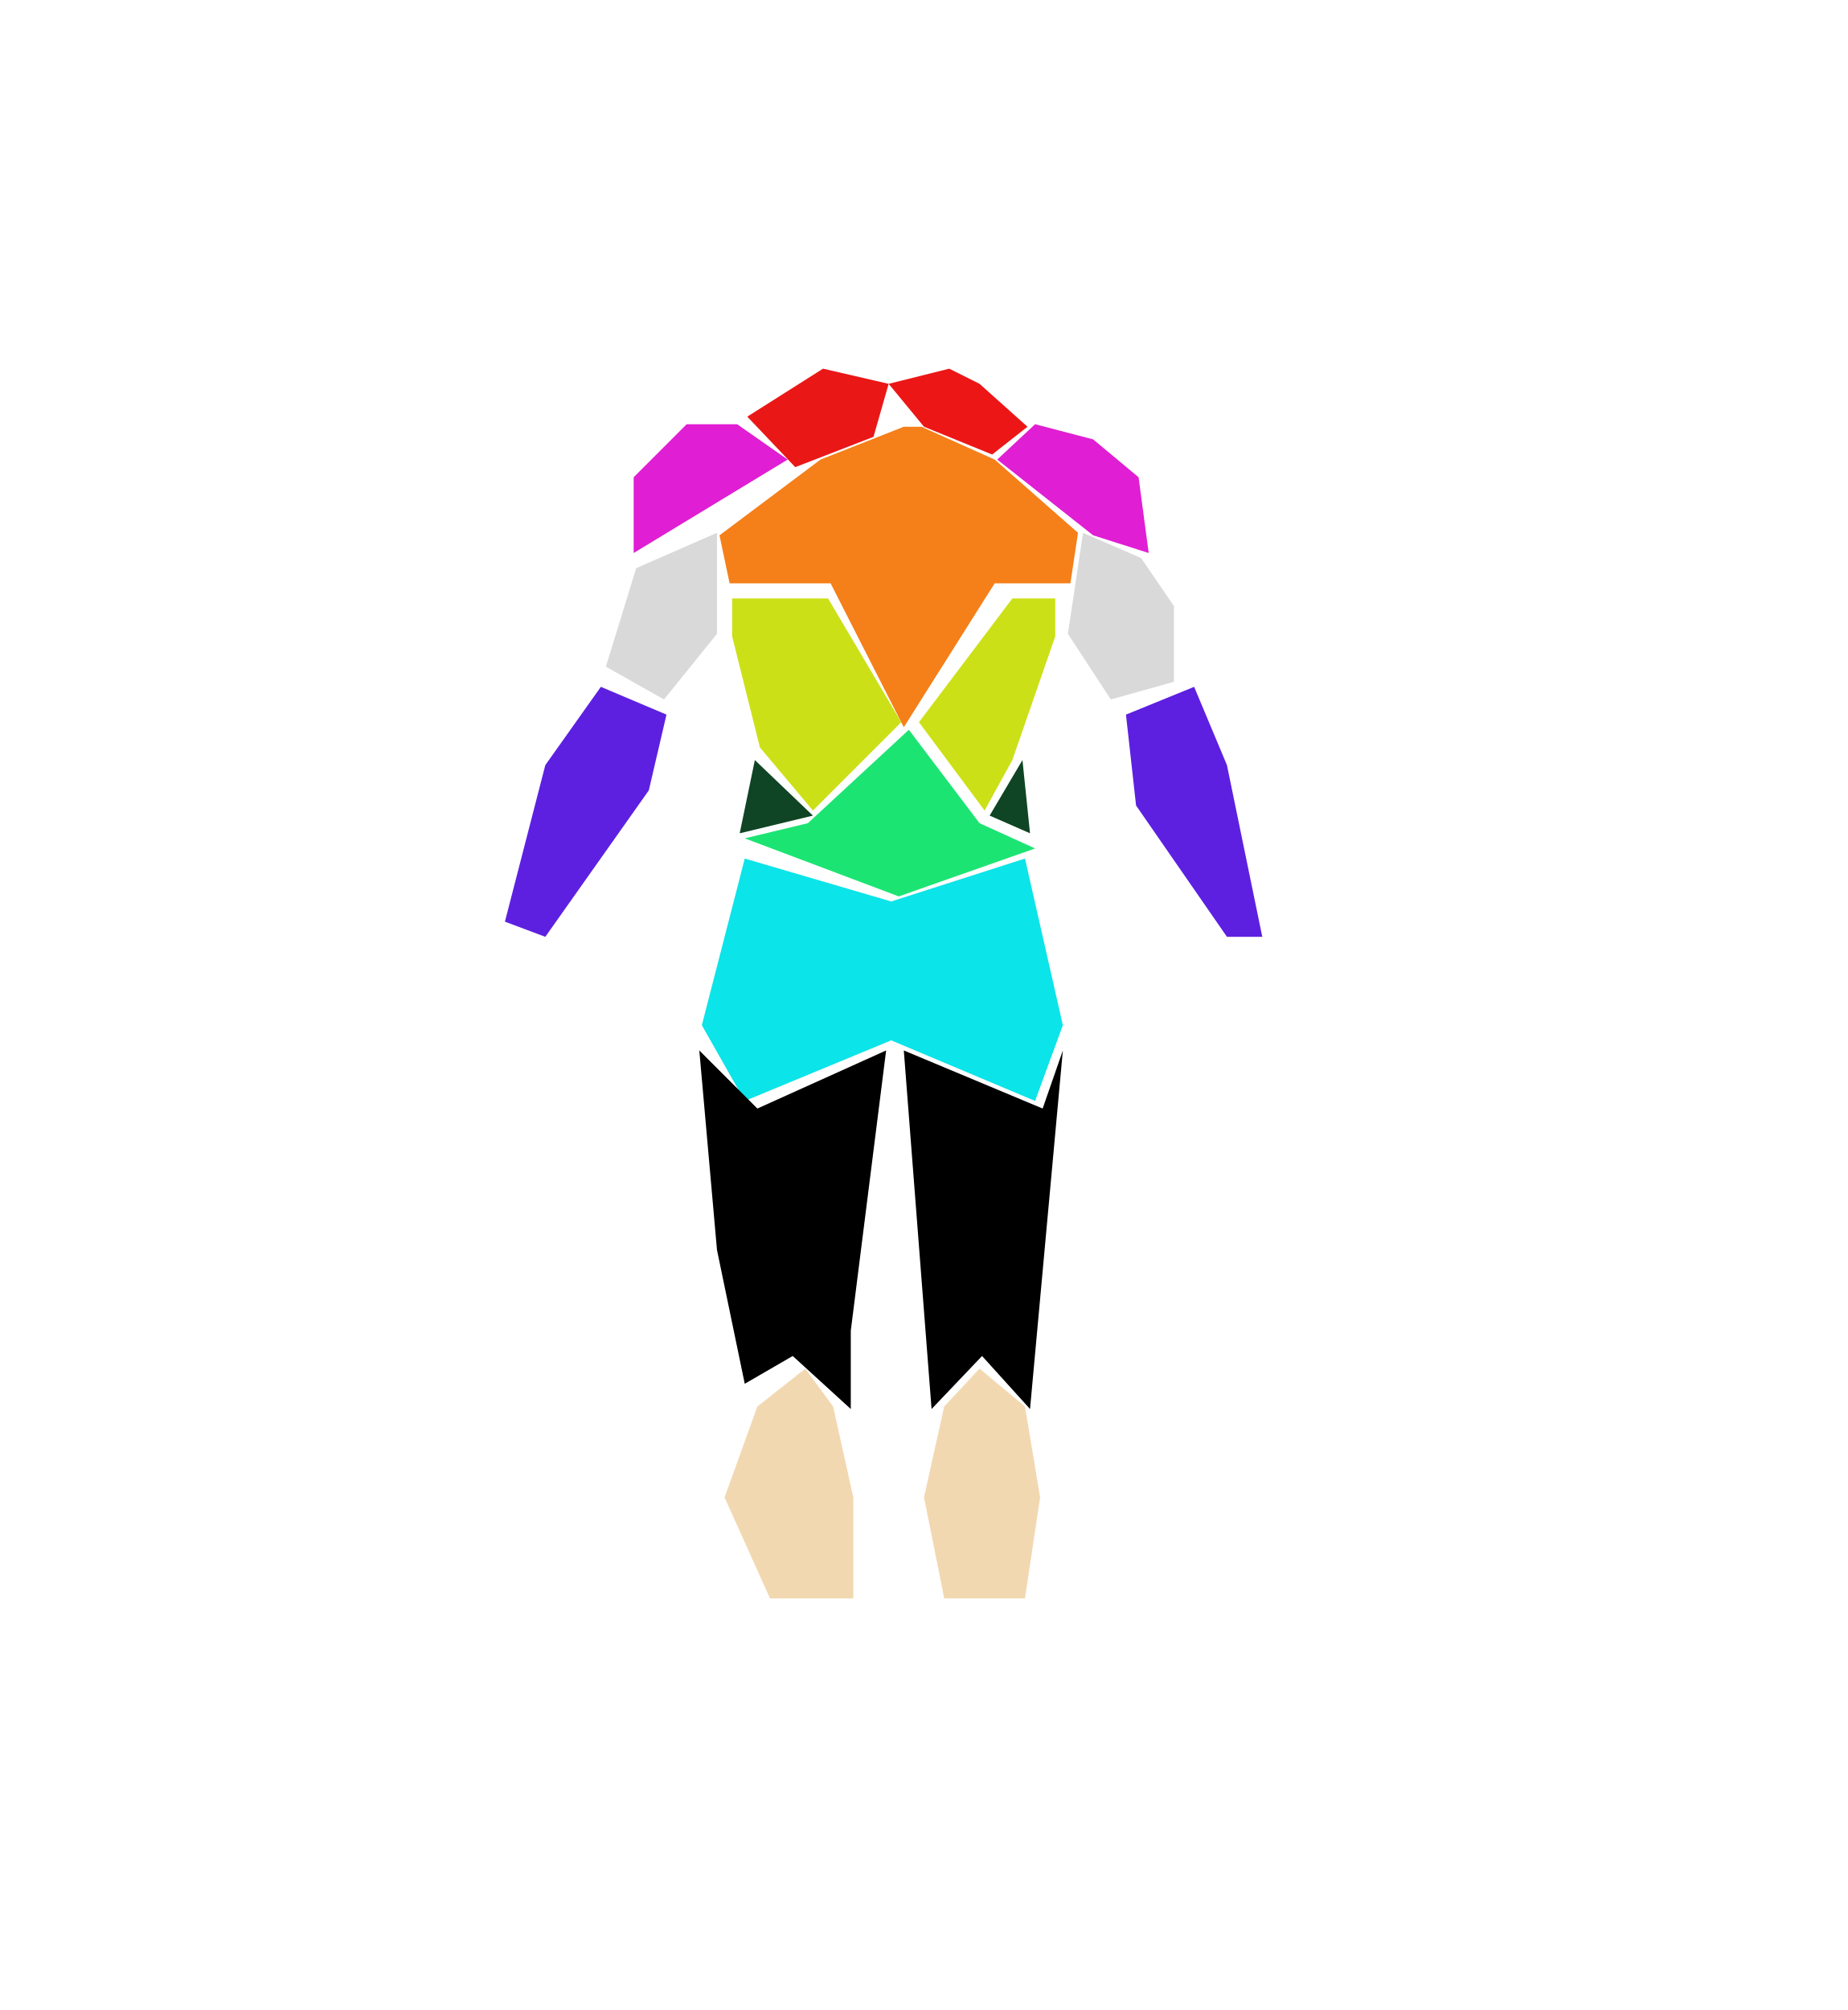
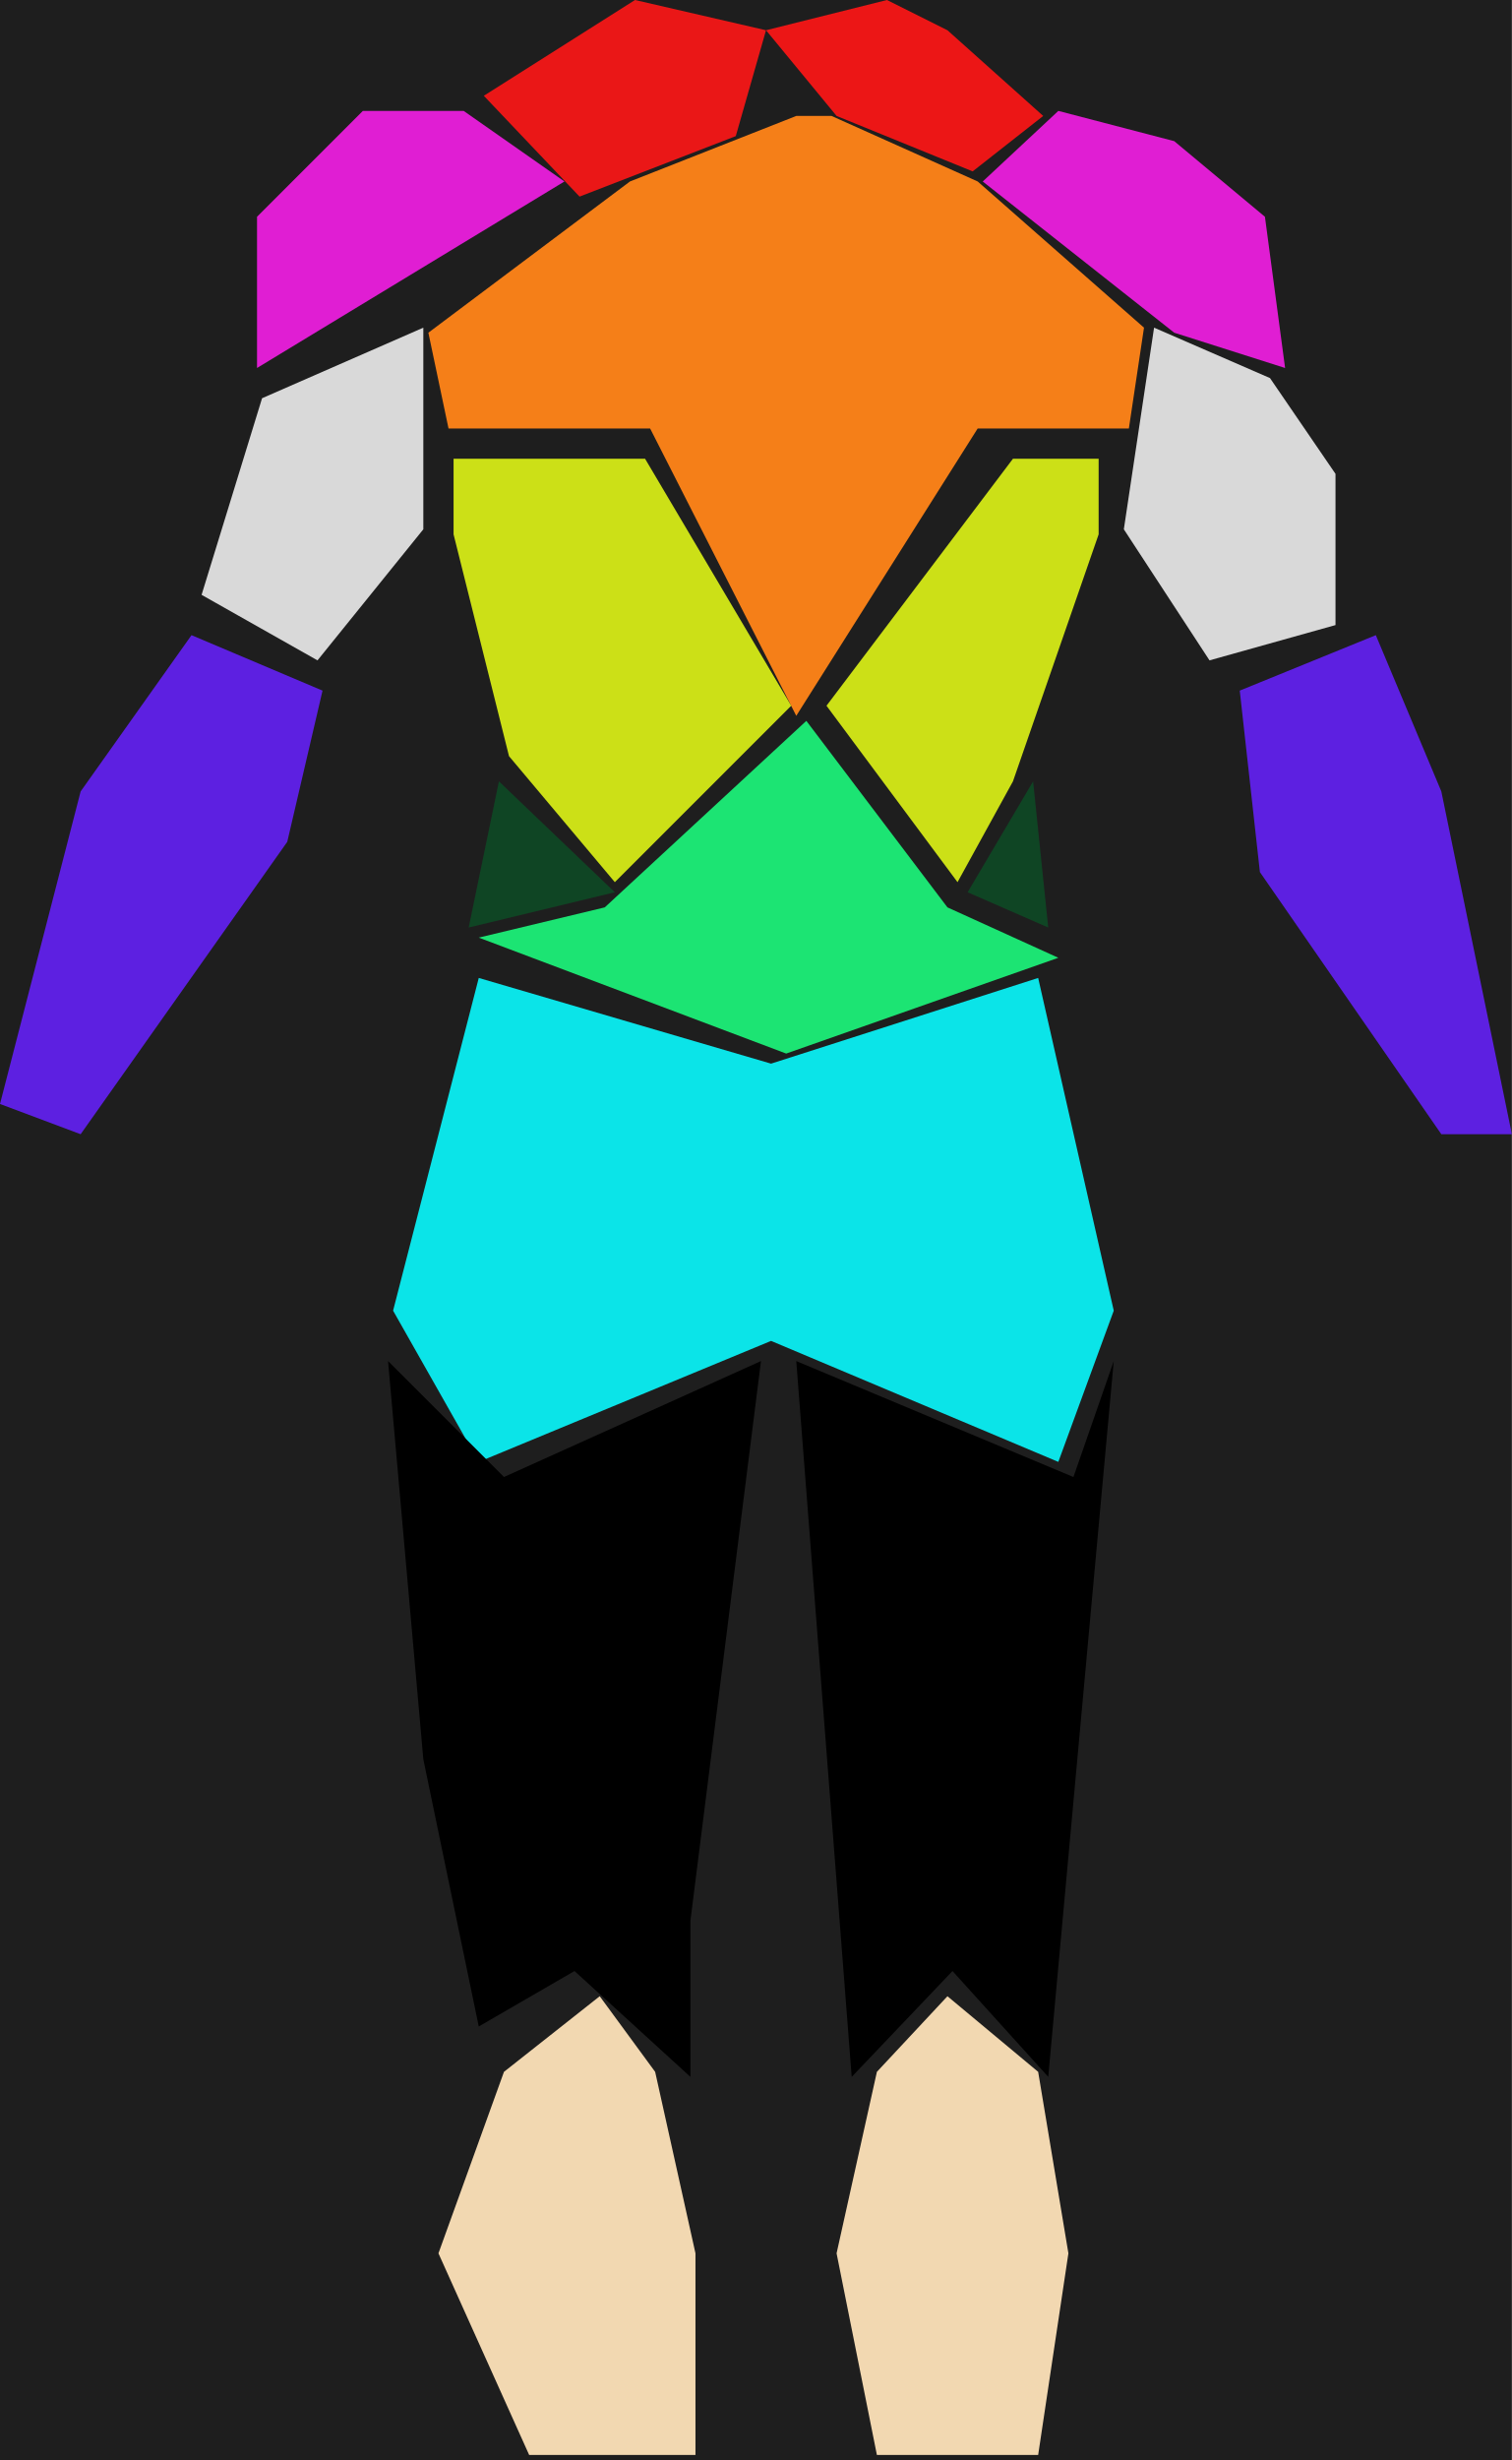
- <svg xmlns="http://www.w3.org/2000/svg" width="366" height="398" viewBox="0 0 366 398" fill="none">
-   <rect width="366" height="398" fill="white" />
-   <path d="M125.5 109.5V94.5L136 84H146L156 91L125.5 109.5Z" fill="#E01ED3" />
-   <path d="M197.5 91L216.5 106L227.5 109.5L225.5 94.5L216.5 87L205 84L197.5 91Z" fill="#E01ED3" />
-   <path d="M120 132L126 112.5L142 105.5V125.5L131.5 138.5L120 132Z" fill="#D9D9D9" />
-   <path d="M220 138.5L232.5 135V120L226 110.5L214.5 105.5L211.5 125.5L220 138.5Z" fill="#D9D9D9" />
-   <path d="M223 141.5L236.5 136L243 151.5L250 185.5H243L225 159.5L223 141.5Z" fill="#5D20E1" />
-   <path d="M119 136L132 141.5L128.5 156.5L108 185.5L100 182.5L108 151.5L119 136Z" fill="#5D20E1" />
-   <path d="M142.5 106L144.5 115.5H164.5L179 144L197 115.5H212L213.5 105.5L197 91L182.5 84.5H179L162.5 91L142.5 106Z" fill="#F57F18" />
-   <path d="M147.5 166L178 177.5L205 168L194 163L180 144.5L160 163L147.5 166Z" fill="#1CE473" />
-   <path d="M147.5 170L139 203L147.5 218L176.5 206L205 218L210.5 203L203 170L176.5 178.5L147.5 170Z" fill="#0BE4E8" />
-   <path d="M159.5 271L150 278.5L143.5 296.5L152.5 316.5H169V296.5L165 278.5L159.5 271Z" fill="#F2D8B1" />
-   <path d="M194 271L187 278.5L183 296.5L187 316.5H203L206 296.5L203 278.5L194 271Z" fill="#F2D8B1" />
-   <path d="M179 208L184.5 279L194.5 268.5L204 279L210.5 208L206.5 219.5L179 208Z" fill="black" />
-   <path d="M138.5 208L142 247.5L147.5 274L157 268.5L168.5 279V263.5L175.5 208L150 219.5L138.5 208Z" fill="black" />
-   <path d="M182 143L195 160.5L200.5 150.5L209 126V118.5H200.5L182 143Z" fill="#CCE017" />
-   <path d="M145 118.5H164L178.5 143L161 160.5L150.5 148L145 126V118.5Z" fill="#CCE017" />
-   <path d="M176 76L183 84.5L196.5 90L203.5 84.5L194 76L188 73L176 76Z" fill="#EC1616" />
-   <path d="M148 82.5L157.5 92.5L173 86.5L176 76L163 73L148 82.5Z" fill="#EA1717" />
-   <path d="M196 161.5L202.5 150.5L204 165L196 161.5Z" fill="#0F4524" />
-   <path d="M149.5 150.5L146.5 165L161 161.5L149.5 150.5Z" fill="#0F4524" />
+ <svg xmlns="http://www.w3.org/2000/svg" width="150" height="244" viewBox="0 0 150 244" fill="none">
+   <rect width="150" height="244" fill="#1E1E1E" />
+   <path d="M25.5 36.5V21.5L36 11H46L56 18L25.5 36.5Z" fill="#E01ED3" />
+   <path d="M97.5 18L116.5 33L127.5 36.5L125.5 21.5L116.5 14L105 11L97.5 18Z" fill="#E01ED3" />
+   <path d="M20 59L26 39.5L42 32.5V52.5L31.5 65.5L20 59Z" fill="#D9D9D9" />
+   <path d="M120 65.5L132.5 62V47L126 37.5L114.5 32.5L111.5 52.5L120 65.5Z" fill="#D9D9D9" />
+   <path d="M123 68.5L136.5 63L143 78.5L150 112.5H143L125 86.5L123 68.5Z" fill="#5D20E1" />
+   <path d="M19 63L32 68.5L28.5 83.5L8 112.5L0 109.5L8 78.5L19 63Z" fill="#5D20E1" />
+   <path d="M42.5 33L44.5 42.5H64.5L79 71L97 42.5H112L113.5 32.5L97 18L82.5 11.5H79L62.5 18L42.5 33Z" fill="#F57F18" />
+   <path d="M47.5 93L78 104.5L105 95L94 90L80 71.5L60 90L47.5 93Z" fill="#1CE473" />
+   <path d="M47.5 97L39 130L47.5 145L76.5 133L105 145L110.5 130L103 97L76.5 105.5L47.5 97Z" fill="#0BE4E8" />
+   <path d="M59.5 198L50 205.5L43.5 223.5L52.5 243.5H69V223.5L65 205.5L59.5 198Z" fill="#F2D8B1" />
+   <path d="M94 198L87 205.5L83 223.5L87 243.5H103L106 223.5L103 205.5L94 198Z" fill="#F2D8B1" />
+   <path d="M79 135L84.5 206L94.5 195.5L104 206L110.5 135L106.5 146.5L79 135Z" fill="black" />
+   <path d="M38.5 135L42 174.5L47.5 201L57 195.5L68.5 206V190.5L75.5 135L50 146.5L38.5 135Z" fill="black" />
+   <path d="M82 70L95 87.5L100.5 77.5L109 53V45.5H100.5L82 70Z" fill="#CCE017" />
+   <path d="M45 45.5H64L78.5 70L61 87.5L50.5 75L45 53V45.5Z" fill="#CCE017" />
+   <path d="M76 3L83 11.5L96.5 17L103.5 11.5L94 3L88 0L76 3Z" fill="#EC1616" />
+   <path d="M48 9.5L57.5 19.5L73 13.5L76 3L63 0L48 9.5Z" fill="#EA1717" />
+   <path d="M96 88.5L102.5 77.5L104 92L96 88.5Z" fill="#0F4524" />
+   <path d="M49.5 77.5L46.5 92L61 88.5L49.5 77.5Z" fill="#0F4524" />
</svg>
